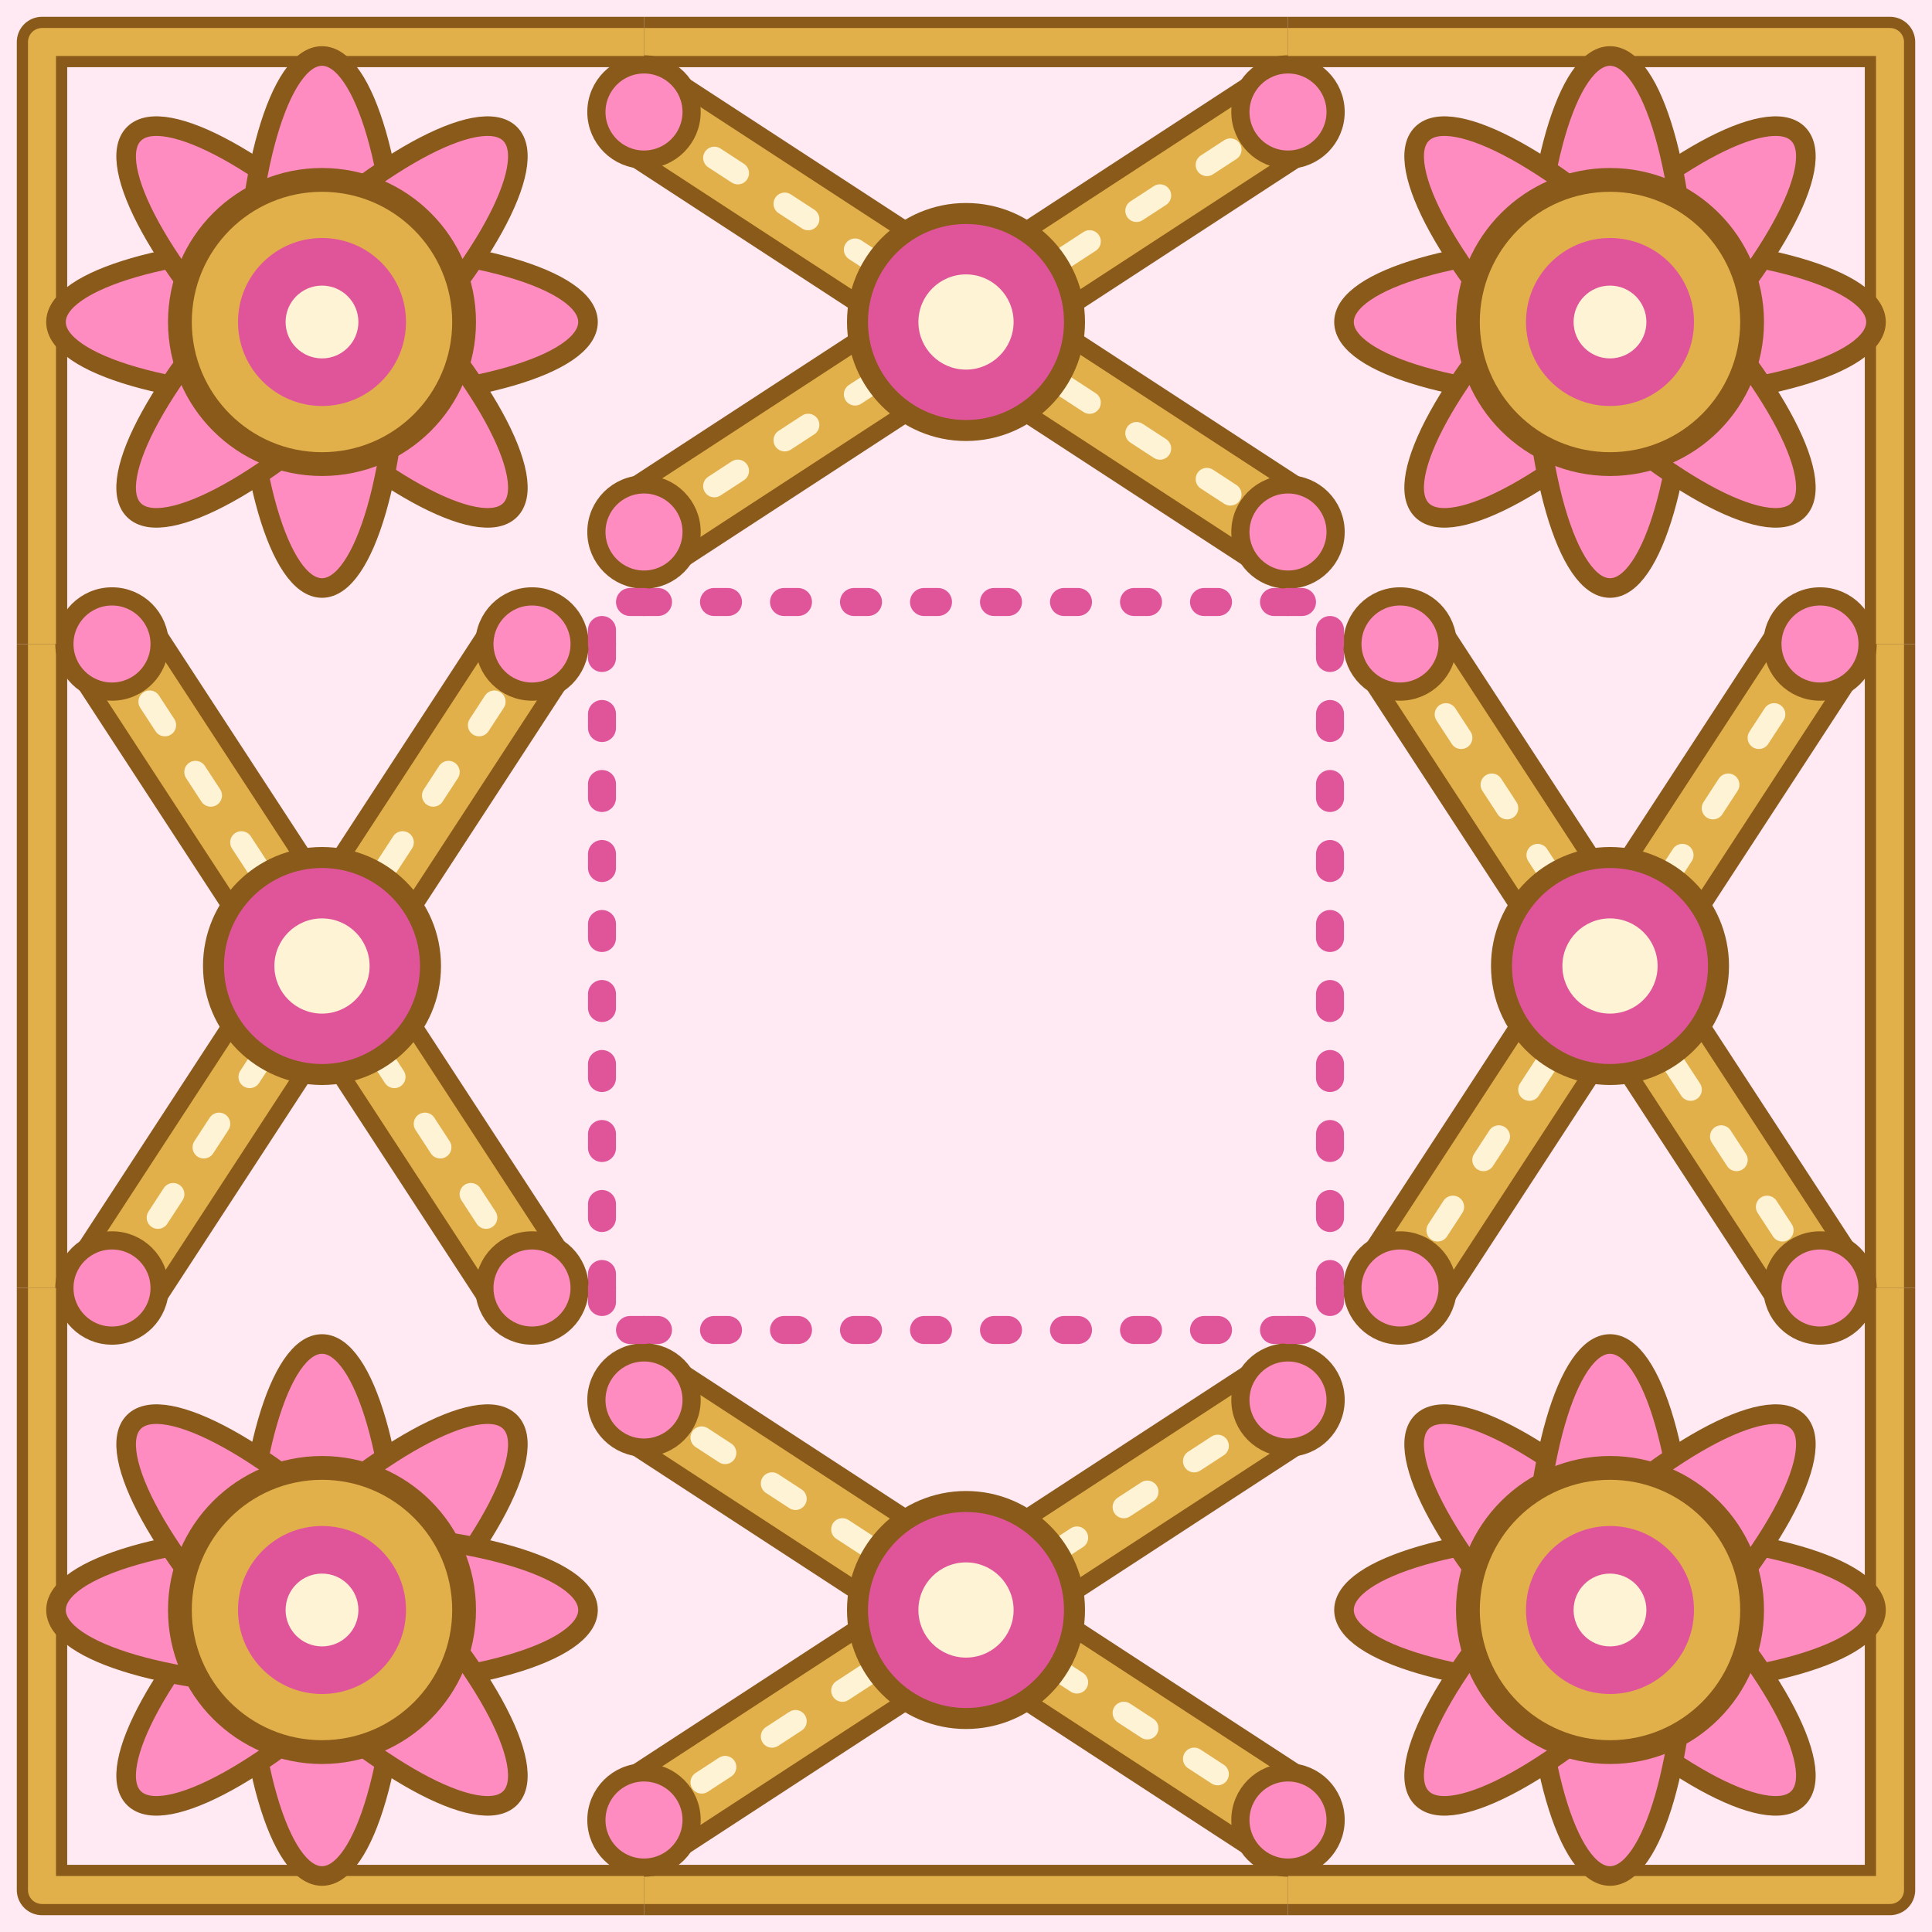
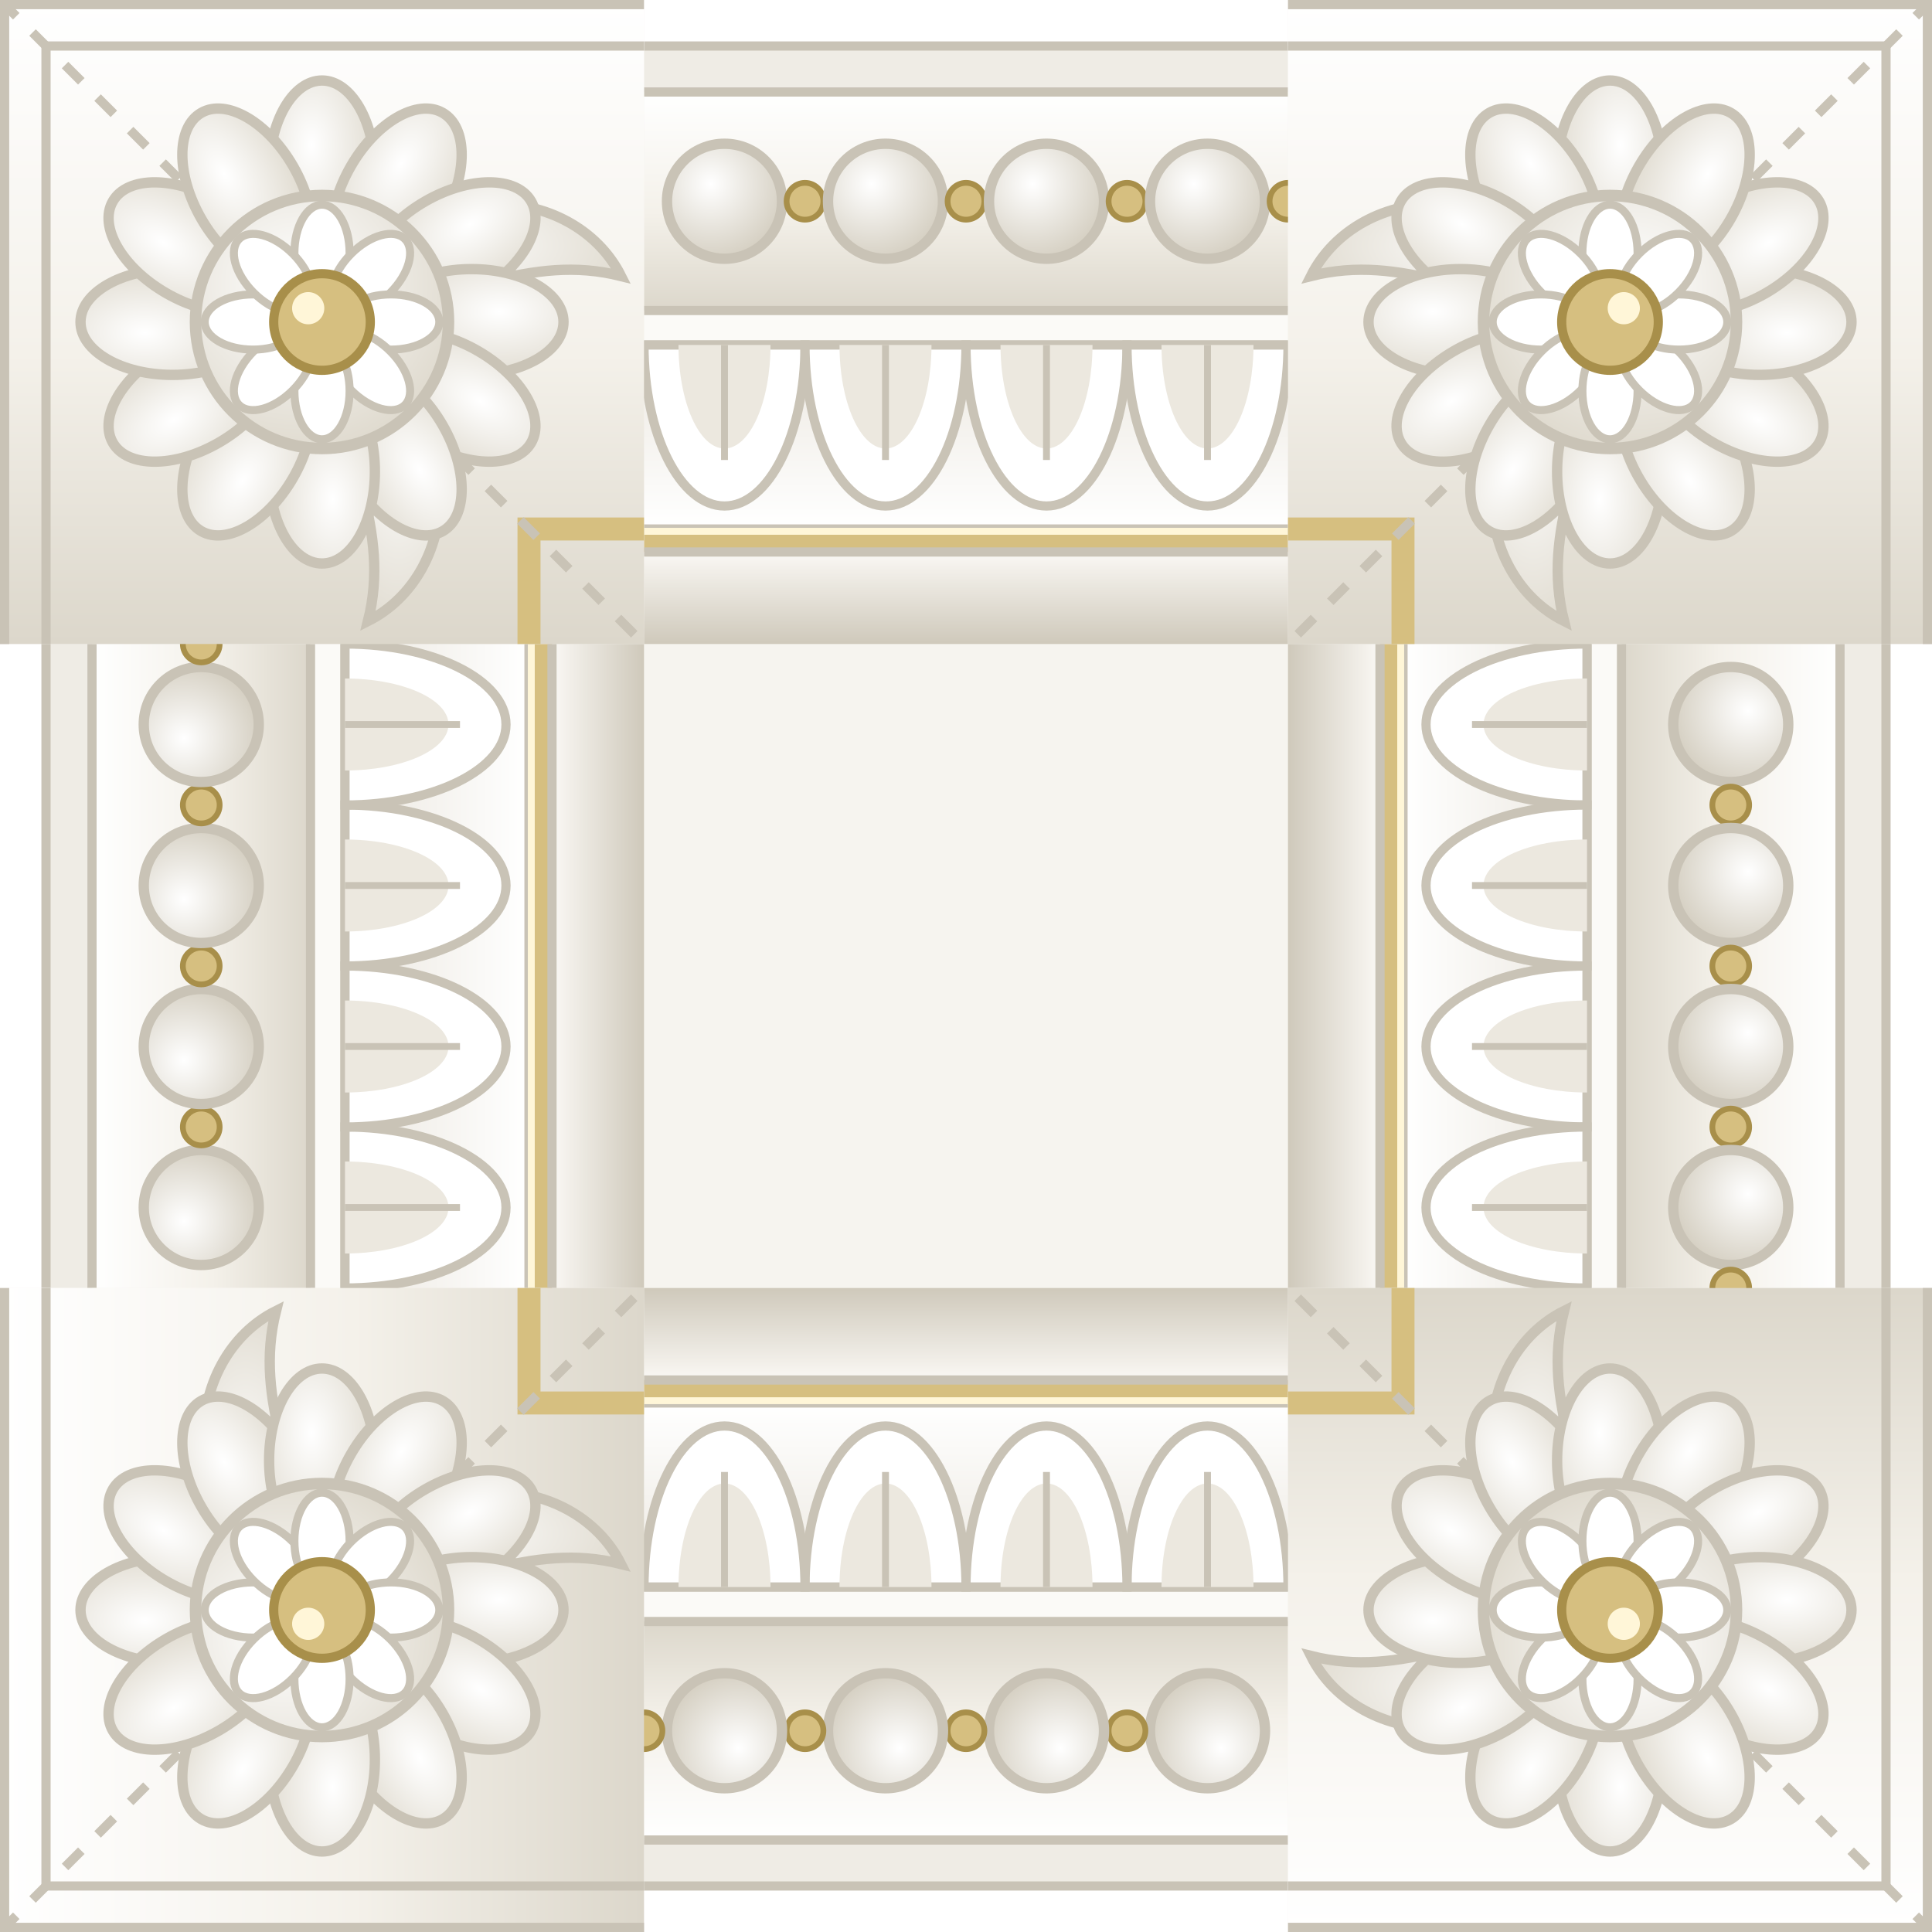
- <svg xmlns="http://www.w3.org/2000/svg" width="138" height="138" viewBox="0 0 138 138">
-   <rect width="138" height="138" fill="#ffe9f3" />
-   <g transform="translate(46 0)">
-     <line x1="0" y1="3" x2="46" y2="3" stroke="#8a5a1a" stroke-width="3.6" />
-     <line x1="0" y1="3" x2="46" y2="3" stroke="#e2b04a" stroke-width="2" />
-     <line x1="0" y1="43" x2="46" y2="43" stroke="#e0559a" stroke-width="2" stroke-dasharray="1 4" stroke-linecap="round" />
-     <line x1="0" y1="8" x2="46" y2="38" stroke="#8a5a1a" stroke-width="7.5" stroke-linecap="round" />
-     <line x1="0" y1="8" x2="46" y2="38" stroke="#e2b04a" stroke-width="5" stroke-linecap="round" />
-     <line x1="0" y1="8" x2="46" y2="38" stroke="#fff3d6" stroke-width="1.6" stroke-dasharray="2 4" stroke-linecap="round" />
-     <line x1="0" y1="38" x2="46" y2="8" stroke="#8a5a1a" stroke-width="7.5" stroke-linecap="round" />
-     <line x1="0" y1="38" x2="46" y2="8" stroke="#e2b04a" stroke-width="5" stroke-linecap="round" />
-     <line x1="0" y1="38" x2="46" y2="8" stroke="#fff3d6" stroke-width="1.6" stroke-dasharray="2 4" stroke-linecap="round" />
-     <circle cx="23" cy="23" r="8.5" fill="#8a5a1a" />
-     <circle cx="23" cy="23" r="7" fill="#e0559a" />
-     <circle cx="23" cy="23" r="3.4" fill="#fff3d6" />
-     <circle cx="0" cy="8" r="3.4" fill="#ff8cc0" stroke="#8a5a1a" stroke-width="1.3" />
-     <circle cx="0" cy="38" r="3.4" fill="#ff8cc0" stroke="#8a5a1a" stroke-width="1.3" />
-     <circle cx="46" cy="8" r="3.4" fill="#ff8cc0" stroke="#8a5a1a" stroke-width="1.3" />
-     <circle cx="46" cy="38" r="3.4" fill="#ff8cc0" stroke="#8a5a1a" stroke-width="1.3" />
-   </g>
-   <g transform="translate(46 92) translate(23.0 23.0) rotate(180) translate(-23.0 -23.0)">
-     <line x1="0" y1="3" x2="46" y2="3" stroke="#8a5a1a" stroke-width="3.6" />
-     <line x1="0" y1="3" x2="46" y2="3" stroke="#e2b04a" stroke-width="2" />
-     <line x1="0" y1="43" x2="46" y2="43" stroke="#e0559a" stroke-width="2" stroke-dasharray="1 4" stroke-linecap="round" />
-     <line x1="0" y1="8" x2="46" y2="38" stroke="#8a5a1a" stroke-width="7.5" stroke-linecap="round" />
-     <line x1="0" y1="8" x2="46" y2="38" stroke="#e2b04a" stroke-width="5" stroke-linecap="round" />
-     <line x1="0" y1="8" x2="46" y2="38" stroke="#fff3d6" stroke-width="1.6" stroke-dasharray="2 4" stroke-linecap="round" />
-     <line x1="0" y1="38" x2="46" y2="8" stroke="#8a5a1a" stroke-width="7.5" stroke-linecap="round" />
-     <line x1="0" y1="38" x2="46" y2="8" stroke="#e2b04a" stroke-width="5" stroke-linecap="round" />
-     <line x1="0" y1="38" x2="46" y2="8" stroke="#fff3d6" stroke-width="1.6" stroke-dasharray="2 4" stroke-linecap="round" />
-     <circle cx="23" cy="23" r="8.5" fill="#8a5a1a" />
-     <circle cx="23" cy="23" r="7" fill="#e0559a" />
-     <circle cx="23" cy="23" r="3.4" fill="#fff3d6" />
-     <circle cx="0" cy="8" r="3.4" fill="#ff8cc0" stroke="#8a5a1a" stroke-width="1.3" />
-     <circle cx="0" cy="38" r="3.4" fill="#ff8cc0" stroke="#8a5a1a" stroke-width="1.3" />
-     <circle cx="46" cy="8" r="3.4" fill="#ff8cc0" stroke="#8a5a1a" stroke-width="1.3" />
-     <circle cx="46" cy="38" r="3.4" fill="#ff8cc0" stroke="#8a5a1a" stroke-width="1.3" />
-   </g>
-   <g transform="translate(0 46) translate(23.0 23.0) rotate(-90) translate(-23.0 -23.0)">
-     <line x1="0" y1="3" x2="46" y2="3" stroke="#8a5a1a" stroke-width="3.6" />
-     <line x1="0" y1="3" x2="46" y2="3" stroke="#e2b04a" stroke-width="2" />
-     <line x1="0" y1="43" x2="46" y2="43" stroke="#e0559a" stroke-width="2" stroke-dasharray="1 4" stroke-linecap="round" />
-     <line x1="0" y1="8" x2="46" y2="38" stroke="#8a5a1a" stroke-width="7.5" stroke-linecap="round" />
-     <line x1="0" y1="8" x2="46" y2="38" stroke="#e2b04a" stroke-width="5" stroke-linecap="round" />
-     <line x1="0" y1="8" x2="46" y2="38" stroke="#fff3d6" stroke-width="1.6" stroke-dasharray="2 4" stroke-linecap="round" />
-     <line x1="0" y1="38" x2="46" y2="8" stroke="#8a5a1a" stroke-width="7.5" stroke-linecap="round" />
-     <line x1="0" y1="38" x2="46" y2="8" stroke="#e2b04a" stroke-width="5" stroke-linecap="round" />
-     <line x1="0" y1="38" x2="46" y2="8" stroke="#fff3d6" stroke-width="1.6" stroke-dasharray="2 4" stroke-linecap="round" />
-     <circle cx="23" cy="23" r="8.5" fill="#8a5a1a" />
-     <circle cx="23" cy="23" r="7" fill="#e0559a" />
-     <circle cx="23" cy="23" r="3.4" fill="#fff3d6" />
-     <circle cx="0" cy="8" r="3.4" fill="#ff8cc0" stroke="#8a5a1a" stroke-width="1.3" />
-     <circle cx="0" cy="38" r="3.4" fill="#ff8cc0" stroke="#8a5a1a" stroke-width="1.3" />
-     <circle cx="46" cy="8" r="3.4" fill="#ff8cc0" stroke="#8a5a1a" stroke-width="1.3" />
-     <circle cx="46" cy="38" r="3.4" fill="#ff8cc0" stroke="#8a5a1a" stroke-width="1.3" />
-   </g>
-   <g transform="translate(92 46) translate(23.0 23.0) rotate(90) translate(-23.0 -23.0)">
-     <line x1="0" y1="3" x2="46" y2="3" stroke="#8a5a1a" stroke-width="3.6" />
-     <line x1="0" y1="3" x2="46" y2="3" stroke="#e2b04a" stroke-width="2" />
-     <line x1="0" y1="43" x2="46" y2="43" stroke="#e0559a" stroke-width="2" stroke-dasharray="1 4" stroke-linecap="round" />
-     <line x1="0" y1="8" x2="46" y2="38" stroke="#8a5a1a" stroke-width="7.5" stroke-linecap="round" />
-     <line x1="0" y1="8" x2="46" y2="38" stroke="#e2b04a" stroke-width="5" stroke-linecap="round" />
-     <line x1="0" y1="8" x2="46" y2="38" stroke="#fff3d6" stroke-width="1.6" stroke-dasharray="2 4" stroke-linecap="round" />
-     <line x1="0" y1="38" x2="46" y2="8" stroke="#8a5a1a" stroke-width="7.5" stroke-linecap="round" />
-     <line x1="0" y1="38" x2="46" y2="8" stroke="#e2b04a" stroke-width="5" stroke-linecap="round" />
-     <line x1="0" y1="38" x2="46" y2="8" stroke="#fff3d6" stroke-width="1.6" stroke-dasharray="2 4" stroke-linecap="round" />
-     <circle cx="23" cy="23" r="8.5" fill="#8a5a1a" />
-     <circle cx="23" cy="23" r="7" fill="#e0559a" />
-     <circle cx="23" cy="23" r="3.4" fill="#fff3d6" />
-     <circle cx="0" cy="8" r="3.4" fill="#ff8cc0" stroke="#8a5a1a" stroke-width="1.3" />
-     <circle cx="0" cy="38" r="3.4" fill="#ff8cc0" stroke="#8a5a1a" stroke-width="1.3" />
-     <circle cx="46" cy="8" r="3.4" fill="#ff8cc0" stroke="#8a5a1a" stroke-width="1.3" />
-     <circle cx="46" cy="38" r="3.4" fill="#ff8cc0" stroke="#8a5a1a" stroke-width="1.3" />
+ <svg xmlns="http://www.w3.org/2000/svg" width="168" height="168" viewBox="0 0 168 168">
+   <defs>
+     <linearGradient id="gA" x1="0" y1="0" x2="0" y2="1">
+       <stop offset="0" stop-color="#ffffff" />
+       <stop offset=".55" stop-color="#f4f1ea" />
+       <stop offset="1" stop-color="#dcd7cb" />
+     </linearGradient>
+     <linearGradient id="gB" x1="0" y1="0" x2="0" y2="1">
+       <stop offset="0" stop-color="#ece8e0" />
+       <stop offset="1" stop-color="#ffffff" />
+     </linearGradient>
+     <linearGradient id="gC" x1="0" y1="0" x2="0" y2="1">
+       <stop offset="0" stop-color="#faf8f4" />
+       <stop offset="1" stop-color="#cfc9bb" />
+     </linearGradient>
+     <radialGradient id="pearl" cx=".38" cy=".35" r=".7">
+       <stop offset="0" stop-color="#ffffff" />
+       <stop offset="1" stop-color="#d3cdbf" />
+     </radialGradient>
+     <radialGradient id="rose" cx=".4" cy=".35" r=".8">
+       <stop offset="0" stop-color="#ffffff" />
+       <stop offset="1" stop-color="#d9d3c5" />
+     </radialGradient>
+   </defs>
+   <rect width="168" height="168" fill="#f6f4ef" />
+   <g transform="translate(56 0)">
+     <rect x="0" y="0" width="56" height="4" fill="#ffffff" />
+     <rect x="0" y="4" width="56" height="4" fill="#efece5" />
+     <rect x="0" y="8" width="56" height="19" fill="url(#gA)" />
+     <rect x="0" y="27" width="56" height="3" fill="#fbfaf7" />
+     <rect x="0" y="30" width="56" height="16" fill="url(#gB)" />
+     <rect x="0" y="46" width="56" height="2" fill="#d6bf80" />
+     <rect x="0" y="48" width="56" height="8" fill="url(#gC)" />
+     <line x1="0" y1="4" x2="56" y2="4" stroke="#c9c3b6" stroke-width=".8" />
+     <line x1="0" y1="8" x2="56" y2="8" stroke="#c9c3b6" stroke-width=".8" />
+     <line x1="0" y1="27" x2="56" y2="27" stroke="#c9c3b6" stroke-width=".8" />
+     <line x1="0" y1="30" x2="56" y2="30" stroke="#c9c3b6" stroke-width=".8" />
+     <line x1="0" y1="46" x2="56" y2="46" stroke="#c9c3b6" stroke-width=".8" />
+     <line x1="0" y1="48" x2="56" y2="48" stroke="#c9c3b6" stroke-width=".8" />
+     <line x1="0" y1="46.2" x2="56" y2="46.2" stroke="#fff6d8" stroke-width=".6" />
+     <circle cx="7" cy="17.5" r="5" fill="url(#pearl)" stroke="#c9c3b6" stroke-width=".9" />
+     <circle cx="14" cy="17.5" r="1.6" fill="#d6bf80" stroke="#a88f4a" stroke-width=".5" />
+     <circle cx="21" cy="17.5" r="5" fill="url(#pearl)" stroke="#c9c3b6" stroke-width=".9" />
+     <circle cx="28" cy="17.5" r="1.6" fill="#d6bf80" stroke="#a88f4a" stroke-width=".5" />
+     <circle cx="35" cy="17.5" r="5" fill="url(#pearl)" stroke="#c9c3b6" stroke-width=".9" />
+     <circle cx="42" cy="17.5" r="1.6" fill="#d6bf80" stroke="#a88f4a" stroke-width=".5" />
+     <circle cx="49" cy="17.5" r="5" fill="url(#pearl)" stroke="#c9c3b6" stroke-width=".9" />
+     <circle cx="56" cy="17.5" r="1.6" fill="#d6bf80" stroke="#a88f4a" stroke-width=".5" />
+     <path d="M0 30 A7 14 0 0 0 14 30 Z" fill="#ffffff" stroke="#c9c3b6" stroke-width=".8" />
+     <path d="M3 30 A4 9 0 0 0 11 30 Z" fill="#ece8df" />
+     <path d="M7 30 L7 40" stroke="#c9c3b6" stroke-width=".6" />
+     <path d="M14 30 A7 14 0 0 0 28 30 Z" fill="#ffffff" stroke="#c9c3b6" stroke-width=".8" />
+     <path d="M17 30 A4 9 0 0 0 25 30 Z" fill="#ece8df" />
+     <path d="M21 30 L21 40" stroke="#c9c3b6" stroke-width=".6" />
+     <path d="M28 30 A7 14 0 0 0 42 30 Z" fill="#ffffff" stroke="#c9c3b6" stroke-width=".8" />
+     <path d="M31 30 A4 9 0 0 0 39 30 Z" fill="#ece8df" />
+     <path d="M35 30 L35 40" stroke="#c9c3b6" stroke-width=".6" />
+     <path d="M42 30 A7 14 0 0 0 56 30 Z" fill="#ffffff" stroke="#c9c3b6" stroke-width=".8" />
+     <path d="M45 30 A4 9 0 0 0 53 30 Z" fill="#ece8df" />
+     <path d="M49 30 L49 40" stroke="#c9c3b6" stroke-width=".6" />
+   </g>
+   <g transform="translate(56 112) translate(28.0 28.0) rotate(180) translate(-28.0 -28.0)">
+     <rect x="0" y="0" width="56" height="4" fill="#ffffff" />
+     <rect x="0" y="4" width="56" height="4" fill="#efece5" />
+     <rect x="0" y="8" width="56" height="19" fill="url(#gA)" />
+     <rect x="0" y="27" width="56" height="3" fill="#fbfaf7" />
+     <rect x="0" y="30" width="56" height="16" fill="url(#gB)" />
+     <rect x="0" y="46" width="56" height="2" fill="#d6bf80" />
+     <rect x="0" y="48" width="56" height="8" fill="url(#gC)" />
+     <line x1="0" y1="4" x2="56" y2="4" stroke="#c9c3b6" stroke-width=".8" />
+     <line x1="0" y1="8" x2="56" y2="8" stroke="#c9c3b6" stroke-width=".8" />
+     <line x1="0" y1="27" x2="56" y2="27" stroke="#c9c3b6" stroke-width=".8" />
+     <line x1="0" y1="30" x2="56" y2="30" stroke="#c9c3b6" stroke-width=".8" />
+     <line x1="0" y1="46" x2="56" y2="46" stroke="#c9c3b6" stroke-width=".8" />
+     <line x1="0" y1="48" x2="56" y2="48" stroke="#c9c3b6" stroke-width=".8" />
+     <line x1="0" y1="46.2" x2="56" y2="46.2" stroke="#fff6d8" stroke-width=".6" />
+     <circle cx="7" cy="17.5" r="5" fill="url(#pearl)" stroke="#c9c3b6" stroke-width=".9" />
+     <circle cx="14" cy="17.5" r="1.6" fill="#d6bf80" stroke="#a88f4a" stroke-width=".5" />
+     <circle cx="21" cy="17.5" r="5" fill="url(#pearl)" stroke="#c9c3b6" stroke-width=".9" />
+     <circle cx="28" cy="17.5" r="1.6" fill="#d6bf80" stroke="#a88f4a" stroke-width=".5" />
+     <circle cx="35" cy="17.5" r="5" fill="url(#pearl)" stroke="#c9c3b6" stroke-width=".9" />
+     <circle cx="42" cy="17.5" r="1.6" fill="#d6bf80" stroke="#a88f4a" stroke-width=".5" />
+     <circle cx="49" cy="17.5" r="5" fill="url(#pearl)" stroke="#c9c3b6" stroke-width=".9" />
+     <circle cx="56" cy="17.5" r="1.6" fill="#d6bf80" stroke="#a88f4a" stroke-width=".5" />
+     <path d="M0 30 A7 14 0 0 0 14 30 Z" fill="#ffffff" stroke="#c9c3b6" stroke-width=".8" />
+     <path d="M3 30 A4 9 0 0 0 11 30 Z" fill="#ece8df" />
+     <path d="M7 30 L7 40" stroke="#c9c3b6" stroke-width=".6" />
+     <path d="M14 30 A7 14 0 0 0 28 30 Z" fill="#ffffff" stroke="#c9c3b6" stroke-width=".8" />
+     <path d="M17 30 A4 9 0 0 0 25 30 Z" fill="#ece8df" />
+     <path d="M21 30 L21 40" stroke="#c9c3b6" stroke-width=".6" />
+     <path d="M28 30 A7 14 0 0 0 42 30 Z" fill="#ffffff" stroke="#c9c3b6" stroke-width=".8" />
+     <path d="M31 30 A4 9 0 0 0 39 30 Z" fill="#ece8df" />
+     <path d="M35 30 L35 40" stroke="#c9c3b6" stroke-width=".6" />
+     <path d="M42 30 A7 14 0 0 0 56 30 Z" fill="#ffffff" stroke="#c9c3b6" stroke-width=".8" />
+     <path d="M45 30 A4 9 0 0 0 53 30 Z" fill="#ece8df" />
+     <path d="M49 30 L49 40" stroke="#c9c3b6" stroke-width=".6" />
+   </g>
+   <g transform="translate(0 56) translate(28.0 28.0) rotate(-90) translate(-28.0 -28.0)">
+     <rect x="0" y="0" width="56" height="4" fill="#ffffff" />
+     <rect x="0" y="4" width="56" height="4" fill="#efece5" />
+     <rect x="0" y="8" width="56" height="19" fill="url(#gA)" />
+     <rect x="0" y="27" width="56" height="3" fill="#fbfaf7" />
+     <rect x="0" y="30" width="56" height="16" fill="url(#gB)" />
+     <rect x="0" y="46" width="56" height="2" fill="#d6bf80" />
+     <rect x="0" y="48" width="56" height="8" fill="url(#gC)" />
+     <line x1="0" y1="4" x2="56" y2="4" stroke="#c9c3b6" stroke-width=".8" />
+     <line x1="0" y1="8" x2="56" y2="8" stroke="#c9c3b6" stroke-width=".8" />
+     <line x1="0" y1="27" x2="56" y2="27" stroke="#c9c3b6" stroke-width=".8" />
+     <line x1="0" y1="30" x2="56" y2="30" stroke="#c9c3b6" stroke-width=".8" />
+     <line x1="0" y1="46" x2="56" y2="46" stroke="#c9c3b6" stroke-width=".8" />
+     <line x1="0" y1="48" x2="56" y2="48" stroke="#c9c3b6" stroke-width=".8" />
+     <line x1="0" y1="46.2" x2="56" y2="46.2" stroke="#fff6d8" stroke-width=".6" />
+     <circle cx="7" cy="17.5" r="5" fill="url(#pearl)" stroke="#c9c3b6" stroke-width=".9" />
+     <circle cx="14" cy="17.5" r="1.6" fill="#d6bf80" stroke="#a88f4a" stroke-width=".5" />
+     <circle cx="21" cy="17.5" r="5" fill="url(#pearl)" stroke="#c9c3b6" stroke-width=".9" />
+     <circle cx="28" cy="17.5" r="1.6" fill="#d6bf80" stroke="#a88f4a" stroke-width=".5" />
+     <circle cx="35" cy="17.5" r="5" fill="url(#pearl)" stroke="#c9c3b6" stroke-width=".9" />
+     <circle cx="42" cy="17.5" r="1.6" fill="#d6bf80" stroke="#a88f4a" stroke-width=".5" />
+     <circle cx="49" cy="17.5" r="5" fill="url(#pearl)" stroke="#c9c3b6" stroke-width=".9" />
+     <circle cx="56" cy="17.5" r="1.6" fill="#d6bf80" stroke="#a88f4a" stroke-width=".5" />
+     <path d="M0 30 A7 14 0 0 0 14 30 Z" fill="#ffffff" stroke="#c9c3b6" stroke-width=".8" />
+     <path d="M3 30 A4 9 0 0 0 11 30 Z" fill="#ece8df" />
+     <path d="M7 30 L7 40" stroke="#c9c3b6" stroke-width=".6" />
+     <path d="M14 30 A7 14 0 0 0 28 30 Z" fill="#ffffff" stroke="#c9c3b6" stroke-width=".8" />
+     <path d="M17 30 A4 9 0 0 0 25 30 Z" fill="#ece8df" />
+     <path d="M21 30 L21 40" stroke="#c9c3b6" stroke-width=".6" />
+     <path d="M28 30 A7 14 0 0 0 42 30 Z" fill="#ffffff" stroke="#c9c3b6" stroke-width=".8" />
+     <path d="M31 30 A4 9 0 0 0 39 30 Z" fill="#ece8df" />
+     <path d="M35 30 L35 40" stroke="#c9c3b6" stroke-width=".6" />
+     <path d="M42 30 A7 14 0 0 0 56 30 Z" fill="#ffffff" stroke="#c9c3b6" stroke-width=".8" />
+     <path d="M45 30 A4 9 0 0 0 53 30 Z" fill="#ece8df" />
+     <path d="M49 30 L49 40" stroke="#c9c3b6" stroke-width=".6" />
+   </g>
+   <g transform="translate(112 56) translate(28.0 28.0) rotate(90) translate(-28.0 -28.0)">
+     <rect x="0" y="0" width="56" height="4" fill="#ffffff" />
+     <rect x="0" y="4" width="56" height="4" fill="#efece5" />
+     <rect x="0" y="8" width="56" height="19" fill="url(#gA)" />
+     <rect x="0" y="27" width="56" height="3" fill="#fbfaf7" />
+     <rect x="0" y="30" width="56" height="16" fill="url(#gB)" />
+     <rect x="0" y="46" width="56" height="2" fill="#d6bf80" />
+     <rect x="0" y="48" width="56" height="8" fill="url(#gC)" />
+     <line x1="0" y1="4" x2="56" y2="4" stroke="#c9c3b6" stroke-width=".8" />
+     <line x1="0" y1="8" x2="56" y2="8" stroke="#c9c3b6" stroke-width=".8" />
+     <line x1="0" y1="27" x2="56" y2="27" stroke="#c9c3b6" stroke-width=".8" />
+     <line x1="0" y1="30" x2="56" y2="30" stroke="#c9c3b6" stroke-width=".8" />
+     <line x1="0" y1="46" x2="56" y2="46" stroke="#c9c3b6" stroke-width=".8" />
+     <line x1="0" y1="48" x2="56" y2="48" stroke="#c9c3b6" stroke-width=".8" />
+     <line x1="0" y1="46.2" x2="56" y2="46.2" stroke="#fff6d8" stroke-width=".6" />
+     <circle cx="7" cy="17.5" r="5" fill="url(#pearl)" stroke="#c9c3b6" stroke-width=".9" />
+     <circle cx="14" cy="17.5" r="1.6" fill="#d6bf80" stroke="#a88f4a" stroke-width=".5" />
+     <circle cx="21" cy="17.5" r="5" fill="url(#pearl)" stroke="#c9c3b6" stroke-width=".9" />
+     <circle cx="28" cy="17.5" r="1.6" fill="#d6bf80" stroke="#a88f4a" stroke-width=".5" />
+     <circle cx="35" cy="17.5" r="5" fill="url(#pearl)" stroke="#c9c3b6" stroke-width=".9" />
+     <circle cx="42" cy="17.5" r="1.6" fill="#d6bf80" stroke="#a88f4a" stroke-width=".5" />
+     <circle cx="49" cy="17.5" r="5" fill="url(#pearl)" stroke="#c9c3b6" stroke-width=".9" />
+     <circle cx="56" cy="17.5" r="1.6" fill="#d6bf80" stroke="#a88f4a" stroke-width=".5" />
+     <path d="M0 30 A7 14 0 0 0 14 30 Z" fill="#ffffff" stroke="#c9c3b6" stroke-width=".8" />
+     <path d="M3 30 A4 9 0 0 0 11 30 Z" fill="#ece8df" />
+     <path d="M7 30 L7 40" stroke="#c9c3b6" stroke-width=".6" />
+     <path d="M14 30 A7 14 0 0 0 28 30 Z" fill="#ffffff" stroke="#c9c3b6" stroke-width=".8" />
+     <path d="M17 30 A4 9 0 0 0 25 30 Z" fill="#ece8df" />
+     <path d="M21 30 L21 40" stroke="#c9c3b6" stroke-width=".6" />
+     <path d="M28 30 A7 14 0 0 0 42 30 Z" fill="#ffffff" stroke="#c9c3b6" stroke-width=".8" />
+     <path d="M31 30 A4 9 0 0 0 39 30 Z" fill="#ece8df" />
+     <path d="M35 30 L35 40" stroke="#c9c3b6" stroke-width=".6" />
+     <path d="M42 30 A7 14 0 0 0 56 30 Z" fill="#ffffff" stroke="#c9c3b6" stroke-width=".8" />
+     <path d="M45 30 A4 9 0 0 0 53 30 Z" fill="#ece8df" />
+     <path d="M49 30 L49 40" stroke="#c9c3b6" stroke-width=".6" />
  </g>
  <g transform="translate(0 0)">
-     <path d="M3 46 L3 3 L46 3" fill="none" stroke="#8a5a1a" stroke-width="3.6" stroke-linejoin="round" />
-     <path d="M3 46 L3 3 L46 3" fill="none" stroke="#e2b04a" stroke-width="2" stroke-linejoin="round" />
-     <path d="M46 43 L43 43 L43 46" fill="none" stroke="#e0559a" stroke-width="2" stroke-dasharray="1 4" stroke-linecap="round" />
-     <ellipse cx="23" cy="23" rx="19" ry="5.5" fill="#ff8cc0" stroke="#8a5a1a" stroke-width="1.4" transform="rotate(0 23 23)" />
-     <ellipse cx="23" cy="23" rx="19" ry="5.5" fill="#ff8cc0" stroke="#8a5a1a" stroke-width="1.4" transform="rotate(45 23 23)" />
-     <ellipse cx="23" cy="23" rx="19" ry="5.5" fill="#ff8cc0" stroke="#8a5a1a" stroke-width="1.4" transform="rotate(90 23 23)" />
-     <ellipse cx="23" cy="23" rx="19" ry="5.5" fill="#ff8cc0" stroke="#8a5a1a" stroke-width="1.4" transform="rotate(135 23 23)" />
-     <circle cx="23" cy="23" r="11" fill="#8a5a1a" />
-     <circle cx="23" cy="23" r="9.3" fill="#e2b04a" />
-     <circle cx="23" cy="23" r="6" fill="#e0559a" />
-     <circle cx="23" cy="23" r="2.6" fill="#fff3d6" />
-   </g>
-   <g transform="translate(92 0) translate(23.0 23.0) scale(-1 1) translate(-23.0 -23.0)">
-     <path d="M3 46 L3 3 L46 3" fill="none" stroke="#8a5a1a" stroke-width="3.6" stroke-linejoin="round" />
-     <path d="M3 46 L3 3 L46 3" fill="none" stroke="#e2b04a" stroke-width="2" stroke-linejoin="round" />
-     <path d="M46 43 L43 43 L43 46" fill="none" stroke="#e0559a" stroke-width="2" stroke-dasharray="1 4" stroke-linecap="round" />
-     <ellipse cx="23" cy="23" rx="19" ry="5.5" fill="#ff8cc0" stroke="#8a5a1a" stroke-width="1.4" transform="rotate(0 23 23)" />
-     <ellipse cx="23" cy="23" rx="19" ry="5.5" fill="#ff8cc0" stroke="#8a5a1a" stroke-width="1.4" transform="rotate(45 23 23)" />
-     <ellipse cx="23" cy="23" rx="19" ry="5.5" fill="#ff8cc0" stroke="#8a5a1a" stroke-width="1.4" transform="rotate(90 23 23)" />
-     <ellipse cx="23" cy="23" rx="19" ry="5.5" fill="#ff8cc0" stroke="#8a5a1a" stroke-width="1.4" transform="rotate(135 23 23)" />
-     <circle cx="23" cy="23" r="11" fill="#8a5a1a" />
-     <circle cx="23" cy="23" r="9.3" fill="#e2b04a" />
-     <circle cx="23" cy="23" r="6" fill="#e0559a" />
-     <circle cx="23" cy="23" r="2.6" fill="#fff3d6" />
-   </g>
-   <g transform="translate(0 92) translate(23.0 23.0) rotate(-90) translate(-23.0 -23.0)">
-     <path d="M3 46 L3 3 L46 3" fill="none" stroke="#8a5a1a" stroke-width="3.6" stroke-linejoin="round" />
-     <path d="M3 46 L3 3 L46 3" fill="none" stroke="#e2b04a" stroke-width="2" stroke-linejoin="round" />
-     <path d="M46 43 L43 43 L43 46" fill="none" stroke="#e0559a" stroke-width="2" stroke-dasharray="1 4" stroke-linecap="round" />
-     <ellipse cx="23" cy="23" rx="19" ry="5.5" fill="#ff8cc0" stroke="#8a5a1a" stroke-width="1.4" transform="rotate(0 23 23)" />
-     <ellipse cx="23" cy="23" rx="19" ry="5.5" fill="#ff8cc0" stroke="#8a5a1a" stroke-width="1.4" transform="rotate(45 23 23)" />
-     <ellipse cx="23" cy="23" rx="19" ry="5.5" fill="#ff8cc0" stroke="#8a5a1a" stroke-width="1.4" transform="rotate(90 23 23)" />
-     <ellipse cx="23" cy="23" rx="19" ry="5.5" fill="#ff8cc0" stroke="#8a5a1a" stroke-width="1.4" transform="rotate(135 23 23)" />
-     <circle cx="23" cy="23" r="11" fill="#8a5a1a" />
-     <circle cx="23" cy="23" r="9.3" fill="#e2b04a" />
-     <circle cx="23" cy="23" r="6" fill="#e0559a" />
-     <circle cx="23" cy="23" r="2.6" fill="#fff3d6" />
-   </g>
-   <g transform="translate(92 92) translate(23.0 23.0) rotate(180) translate(-23.0 -23.0)">
-     <path d="M3 46 L3 3 L46 3" fill="none" stroke="#8a5a1a" stroke-width="3.6" stroke-linejoin="round" />
-     <path d="M3 46 L3 3 L46 3" fill="none" stroke="#e2b04a" stroke-width="2" stroke-linejoin="round" />
-     <path d="M46 43 L43 43 L43 46" fill="none" stroke="#e0559a" stroke-width="2" stroke-dasharray="1 4" stroke-linecap="round" />
-     <ellipse cx="23" cy="23" rx="19" ry="5.5" fill="#ff8cc0" stroke="#8a5a1a" stroke-width="1.4" transform="rotate(0 23 23)" />
-     <ellipse cx="23" cy="23" rx="19" ry="5.5" fill="#ff8cc0" stroke="#8a5a1a" stroke-width="1.4" transform="rotate(45 23 23)" />
-     <ellipse cx="23" cy="23" rx="19" ry="5.5" fill="#ff8cc0" stroke="#8a5a1a" stroke-width="1.4" transform="rotate(90 23 23)" />
-     <ellipse cx="23" cy="23" rx="19" ry="5.5" fill="#ff8cc0" stroke="#8a5a1a" stroke-width="1.4" transform="rotate(135 23 23)" />
-     <circle cx="23" cy="23" r="11" fill="#8a5a1a" />
-     <circle cx="23" cy="23" r="9.3" fill="#e2b04a" />
-     <circle cx="23" cy="23" r="6" fill="#e0559a" />
-     <circle cx="23" cy="23" r="2.6" fill="#fff3d6" />
+     <rect width="56" height="56" fill="url(#gA)" />
+     <path d="M0 56 L0 0 L56 0" fill="none" stroke="#c9c3b6" stroke-width="1.6" />
+     <path d="M4 56 L4 4 L56 4" fill="none" stroke="#c9c3b6" stroke-width=".8" />
+     <path d="M56 46 L46 46 L46 56" fill="none" stroke="#d6bf80" stroke-width="2" />
+     <line x1="0" y1="0" x2="56" y2="56" stroke="#c9c3b6" stroke-width=".8" stroke-dasharray="2 2" />
+     <path d="M28 28 C36 14 50 16 54 24 C46 22 40 26 28 28 Z" fill="url(#rose)" stroke="#c9c3b6" stroke-width=".9" transform="rotate(0 28 28)" />
+     <path d="M28 28 C36 14 50 16 54 24 C46 22 40 26 28 28 Z" fill="url(#rose)" stroke="#c9c3b6" stroke-width=".9" transform="rotate(90 28 28)" />
+     <ellipse cx="28" cy="15" rx="4.6" ry="8" fill="url(#rose)" stroke="#c9c3b6" stroke-width=".9" transform="rotate(0 28 28)" />
+     <ellipse cx="28" cy="15" rx="4.6" ry="8" fill="url(#rose)" stroke="#c9c3b6" stroke-width=".9" transform="rotate(30 28 28)" />
+     <ellipse cx="28" cy="15" rx="4.6" ry="8" fill="url(#rose)" stroke="#c9c3b6" stroke-width=".9" transform="rotate(60 28 28)" />
+     <ellipse cx="28" cy="15" rx="4.6" ry="8" fill="url(#rose)" stroke="#c9c3b6" stroke-width=".9" transform="rotate(90 28 28)" />
+     <ellipse cx="28" cy="15" rx="4.6" ry="8" fill="url(#rose)" stroke="#c9c3b6" stroke-width=".9" transform="rotate(120 28 28)" />
+     <ellipse cx="28" cy="15" rx="4.6" ry="8" fill="url(#rose)" stroke="#c9c3b6" stroke-width=".9" transform="rotate(150 28 28)" />
+     <ellipse cx="28" cy="15" rx="4.6" ry="8" fill="url(#rose)" stroke="#c9c3b6" stroke-width=".9" transform="rotate(180 28 28)" />
+     <ellipse cx="28" cy="15" rx="4.6" ry="8" fill="url(#rose)" stroke="#c9c3b6" stroke-width=".9" transform="rotate(210 28 28)" />
+     <ellipse cx="28" cy="15" rx="4.6" ry="8" fill="url(#rose)" stroke="#c9c3b6" stroke-width=".9" transform="rotate(240 28 28)" />
+     <ellipse cx="28" cy="15" rx="4.6" ry="8" fill="url(#rose)" stroke="#c9c3b6" stroke-width=".9" transform="rotate(270 28 28)" />
+     <ellipse cx="28" cy="15" rx="4.6" ry="8" fill="url(#rose)" stroke="#c9c3b6" stroke-width=".9" transform="rotate(300 28 28)" />
+     <ellipse cx="28" cy="15" rx="4.6" ry="8" fill="url(#rose)" stroke="#c9c3b6" stroke-width=".9" transform="rotate(330 28 28)" />
+     <circle cx="28" cy="28" r="11" fill="url(#rose)" stroke="#c9c3b6" stroke-width="1" />
+     <ellipse cx="28" cy="22" rx="2.4" ry="4.2" fill="#ffffff" stroke="#c9c3b6" stroke-width=".7" transform="rotate(0 28 28)" />
+     <ellipse cx="28" cy="22" rx="2.4" ry="4.2" fill="#ffffff" stroke="#c9c3b6" stroke-width=".7" transform="rotate(45 28 28)" />
+     <ellipse cx="28" cy="22" rx="2.4" ry="4.2" fill="#ffffff" stroke="#c9c3b6" stroke-width=".7" transform="rotate(90 28 28)" />
+     <ellipse cx="28" cy="22" rx="2.4" ry="4.2" fill="#ffffff" stroke="#c9c3b6" stroke-width=".7" transform="rotate(135 28 28)" />
+     <ellipse cx="28" cy="22" rx="2.4" ry="4.2" fill="#ffffff" stroke="#c9c3b6" stroke-width=".7" transform="rotate(180 28 28)" />
+     <ellipse cx="28" cy="22" rx="2.4" ry="4.2" fill="#ffffff" stroke="#c9c3b6" stroke-width=".7" transform="rotate(225 28 28)" />
+     <ellipse cx="28" cy="22" rx="2.4" ry="4.2" fill="#ffffff" stroke="#c9c3b6" stroke-width=".7" transform="rotate(270 28 28)" />
+     <ellipse cx="28" cy="22" rx="2.4" ry="4.2" fill="#ffffff" stroke="#c9c3b6" stroke-width=".7" transform="rotate(315 28 28)" />
+     <circle cx="28" cy="28" r="4.2" fill="#d6bf80" stroke="#a88f4a" stroke-width=".8" />
+     <circle cx="26.8" cy="26.8" r="1.4" fill="#fff6d8" />
+   </g>
+   <g transform="translate(112 0) translate(28.0 28.0) scale(-1 1) translate(-28.0 -28.0)">
+     <rect width="56" height="56" fill="url(#gA)" />
+     <path d="M0 56 L0 0 L56 0" fill="none" stroke="#c9c3b6" stroke-width="1.6" />
+     <path d="M4 56 L4 4 L56 4" fill="none" stroke="#c9c3b6" stroke-width=".8" />
+     <path d="M56 46 L46 46 L46 56" fill="none" stroke="#d6bf80" stroke-width="2" />
+     <line x1="0" y1="0" x2="56" y2="56" stroke="#c9c3b6" stroke-width=".8" stroke-dasharray="2 2" />
+     <path d="M28 28 C36 14 50 16 54 24 C46 22 40 26 28 28 Z" fill="url(#rose)" stroke="#c9c3b6" stroke-width=".9" transform="rotate(0 28 28)" />
+     <path d="M28 28 C36 14 50 16 54 24 C46 22 40 26 28 28 Z" fill="url(#rose)" stroke="#c9c3b6" stroke-width=".9" transform="rotate(90 28 28)" />
+     <ellipse cx="28" cy="15" rx="4.6" ry="8" fill="url(#rose)" stroke="#c9c3b6" stroke-width=".9" transform="rotate(0 28 28)" />
+     <ellipse cx="28" cy="15" rx="4.6" ry="8" fill="url(#rose)" stroke="#c9c3b6" stroke-width=".9" transform="rotate(30 28 28)" />
+     <ellipse cx="28" cy="15" rx="4.6" ry="8" fill="url(#rose)" stroke="#c9c3b6" stroke-width=".9" transform="rotate(60 28 28)" />
+     <ellipse cx="28" cy="15" rx="4.6" ry="8" fill="url(#rose)" stroke="#c9c3b6" stroke-width=".9" transform="rotate(90 28 28)" />
+     <ellipse cx="28" cy="15" rx="4.6" ry="8" fill="url(#rose)" stroke="#c9c3b6" stroke-width=".9" transform="rotate(120 28 28)" />
+     <ellipse cx="28" cy="15" rx="4.6" ry="8" fill="url(#rose)" stroke="#c9c3b6" stroke-width=".9" transform="rotate(150 28 28)" />
+     <ellipse cx="28" cy="15" rx="4.6" ry="8" fill="url(#rose)" stroke="#c9c3b6" stroke-width=".9" transform="rotate(180 28 28)" />
+     <ellipse cx="28" cy="15" rx="4.6" ry="8" fill="url(#rose)" stroke="#c9c3b6" stroke-width=".9" transform="rotate(210 28 28)" />
+     <ellipse cx="28" cy="15" rx="4.6" ry="8" fill="url(#rose)" stroke="#c9c3b6" stroke-width=".9" transform="rotate(240 28 28)" />
+     <ellipse cx="28" cy="15" rx="4.6" ry="8" fill="url(#rose)" stroke="#c9c3b6" stroke-width=".9" transform="rotate(270 28 28)" />
+     <ellipse cx="28" cy="15" rx="4.6" ry="8" fill="url(#rose)" stroke="#c9c3b6" stroke-width=".9" transform="rotate(300 28 28)" />
+     <ellipse cx="28" cy="15" rx="4.6" ry="8" fill="url(#rose)" stroke="#c9c3b6" stroke-width=".9" transform="rotate(330 28 28)" />
+     <circle cx="28" cy="28" r="11" fill="url(#rose)" stroke="#c9c3b6" stroke-width="1" />
+     <ellipse cx="28" cy="22" rx="2.4" ry="4.2" fill="#ffffff" stroke="#c9c3b6" stroke-width=".7" transform="rotate(0 28 28)" />
+     <ellipse cx="28" cy="22" rx="2.4" ry="4.2" fill="#ffffff" stroke="#c9c3b6" stroke-width=".7" transform="rotate(45 28 28)" />
+     <ellipse cx="28" cy="22" rx="2.4" ry="4.2" fill="#ffffff" stroke="#c9c3b6" stroke-width=".7" transform="rotate(90 28 28)" />
+     <ellipse cx="28" cy="22" rx="2.4" ry="4.2" fill="#ffffff" stroke="#c9c3b6" stroke-width=".7" transform="rotate(135 28 28)" />
+     <ellipse cx="28" cy="22" rx="2.4" ry="4.2" fill="#ffffff" stroke="#c9c3b6" stroke-width=".7" transform="rotate(180 28 28)" />
+     <ellipse cx="28" cy="22" rx="2.4" ry="4.2" fill="#ffffff" stroke="#c9c3b6" stroke-width=".7" transform="rotate(225 28 28)" />
+     <ellipse cx="28" cy="22" rx="2.4" ry="4.2" fill="#ffffff" stroke="#c9c3b6" stroke-width=".7" transform="rotate(270 28 28)" />
+     <ellipse cx="28" cy="22" rx="2.4" ry="4.2" fill="#ffffff" stroke="#c9c3b6" stroke-width=".7" transform="rotate(315 28 28)" />
+     <circle cx="28" cy="28" r="4.2" fill="#d6bf80" stroke="#a88f4a" stroke-width=".8" />
+     <circle cx="26.8" cy="26.8" r="1.4" fill="#fff6d8" />
+   </g>
+   <g transform="translate(0 112) translate(28.0 28.0) rotate(-90) translate(-28.0 -28.0)">
+     <rect width="56" height="56" fill="url(#gA)" />
+     <path d="M0 56 L0 0 L56 0" fill="none" stroke="#c9c3b6" stroke-width="1.6" />
+     <path d="M4 56 L4 4 L56 4" fill="none" stroke="#c9c3b6" stroke-width=".8" />
+     <path d="M56 46 L46 46 L46 56" fill="none" stroke="#d6bf80" stroke-width="2" />
+     <line x1="0" y1="0" x2="56" y2="56" stroke="#c9c3b6" stroke-width=".8" stroke-dasharray="2 2" />
+     <path d="M28 28 C36 14 50 16 54 24 C46 22 40 26 28 28 Z" fill="url(#rose)" stroke="#c9c3b6" stroke-width=".9" transform="rotate(0 28 28)" />
+     <path d="M28 28 C36 14 50 16 54 24 C46 22 40 26 28 28 Z" fill="url(#rose)" stroke="#c9c3b6" stroke-width=".9" transform="rotate(90 28 28)" />
+     <ellipse cx="28" cy="15" rx="4.6" ry="8" fill="url(#rose)" stroke="#c9c3b6" stroke-width=".9" transform="rotate(0 28 28)" />
+     <ellipse cx="28" cy="15" rx="4.6" ry="8" fill="url(#rose)" stroke="#c9c3b6" stroke-width=".9" transform="rotate(30 28 28)" />
+     <ellipse cx="28" cy="15" rx="4.6" ry="8" fill="url(#rose)" stroke="#c9c3b6" stroke-width=".9" transform="rotate(60 28 28)" />
+     <ellipse cx="28" cy="15" rx="4.6" ry="8" fill="url(#rose)" stroke="#c9c3b6" stroke-width=".9" transform="rotate(90 28 28)" />
+     <ellipse cx="28" cy="15" rx="4.6" ry="8" fill="url(#rose)" stroke="#c9c3b6" stroke-width=".9" transform="rotate(120 28 28)" />
+     <ellipse cx="28" cy="15" rx="4.6" ry="8" fill="url(#rose)" stroke="#c9c3b6" stroke-width=".9" transform="rotate(150 28 28)" />
+     <ellipse cx="28" cy="15" rx="4.6" ry="8" fill="url(#rose)" stroke="#c9c3b6" stroke-width=".9" transform="rotate(180 28 28)" />
+     <ellipse cx="28" cy="15" rx="4.6" ry="8" fill="url(#rose)" stroke="#c9c3b6" stroke-width=".9" transform="rotate(210 28 28)" />
+     <ellipse cx="28" cy="15" rx="4.6" ry="8" fill="url(#rose)" stroke="#c9c3b6" stroke-width=".9" transform="rotate(240 28 28)" />
+     <ellipse cx="28" cy="15" rx="4.6" ry="8" fill="url(#rose)" stroke="#c9c3b6" stroke-width=".9" transform="rotate(270 28 28)" />
+     <ellipse cx="28" cy="15" rx="4.6" ry="8" fill="url(#rose)" stroke="#c9c3b6" stroke-width=".9" transform="rotate(300 28 28)" />
+     <ellipse cx="28" cy="15" rx="4.6" ry="8" fill="url(#rose)" stroke="#c9c3b6" stroke-width=".9" transform="rotate(330 28 28)" />
+     <circle cx="28" cy="28" r="11" fill="url(#rose)" stroke="#c9c3b6" stroke-width="1" />
+     <ellipse cx="28" cy="22" rx="2.4" ry="4.2" fill="#ffffff" stroke="#c9c3b6" stroke-width=".7" transform="rotate(0 28 28)" />
+     <ellipse cx="28" cy="22" rx="2.4" ry="4.2" fill="#ffffff" stroke="#c9c3b6" stroke-width=".7" transform="rotate(45 28 28)" />
+     <ellipse cx="28" cy="22" rx="2.4" ry="4.2" fill="#ffffff" stroke="#c9c3b6" stroke-width=".7" transform="rotate(90 28 28)" />
+     <ellipse cx="28" cy="22" rx="2.4" ry="4.2" fill="#ffffff" stroke="#c9c3b6" stroke-width=".7" transform="rotate(135 28 28)" />
+     <ellipse cx="28" cy="22" rx="2.4" ry="4.2" fill="#ffffff" stroke="#c9c3b6" stroke-width=".7" transform="rotate(180 28 28)" />
+     <ellipse cx="28" cy="22" rx="2.4" ry="4.2" fill="#ffffff" stroke="#c9c3b6" stroke-width=".7" transform="rotate(225 28 28)" />
+     <ellipse cx="28" cy="22" rx="2.4" ry="4.2" fill="#ffffff" stroke="#c9c3b6" stroke-width=".7" transform="rotate(270 28 28)" />
+     <ellipse cx="28" cy="22" rx="2.4" ry="4.2" fill="#ffffff" stroke="#c9c3b6" stroke-width=".7" transform="rotate(315 28 28)" />
+     <circle cx="28" cy="28" r="4.2" fill="#d6bf80" stroke="#a88f4a" stroke-width=".8" />
+     <circle cx="26.8" cy="26.8" r="1.4" fill="#fff6d8" />
+   </g>
+   <g transform="translate(112 112) translate(28.0 28.0) rotate(180) translate(-28.0 -28.0)">
+     <rect width="56" height="56" fill="url(#gA)" />
+     <path d="M0 56 L0 0 L56 0" fill="none" stroke="#c9c3b6" stroke-width="1.6" />
+     <path d="M4 56 L4 4 L56 4" fill="none" stroke="#c9c3b6" stroke-width=".8" />
+     <path d="M56 46 L46 46 L46 56" fill="none" stroke="#d6bf80" stroke-width="2" />
+     <line x1="0" y1="0" x2="56" y2="56" stroke="#c9c3b6" stroke-width=".8" stroke-dasharray="2 2" />
+     <path d="M28 28 C36 14 50 16 54 24 C46 22 40 26 28 28 Z" fill="url(#rose)" stroke="#c9c3b6" stroke-width=".9" transform="rotate(0 28 28)" />
+     <path d="M28 28 C36 14 50 16 54 24 C46 22 40 26 28 28 Z" fill="url(#rose)" stroke="#c9c3b6" stroke-width=".9" transform="rotate(90 28 28)" />
+     <ellipse cx="28" cy="15" rx="4.6" ry="8" fill="url(#rose)" stroke="#c9c3b6" stroke-width=".9" transform="rotate(0 28 28)" />
+     <ellipse cx="28" cy="15" rx="4.6" ry="8" fill="url(#rose)" stroke="#c9c3b6" stroke-width=".9" transform="rotate(30 28 28)" />
+     <ellipse cx="28" cy="15" rx="4.6" ry="8" fill="url(#rose)" stroke="#c9c3b6" stroke-width=".9" transform="rotate(60 28 28)" />
+     <ellipse cx="28" cy="15" rx="4.6" ry="8" fill="url(#rose)" stroke="#c9c3b6" stroke-width=".9" transform="rotate(90 28 28)" />
+     <ellipse cx="28" cy="15" rx="4.6" ry="8" fill="url(#rose)" stroke="#c9c3b6" stroke-width=".9" transform="rotate(120 28 28)" />
+     <ellipse cx="28" cy="15" rx="4.6" ry="8" fill="url(#rose)" stroke="#c9c3b6" stroke-width=".9" transform="rotate(150 28 28)" />
+     <ellipse cx="28" cy="15" rx="4.6" ry="8" fill="url(#rose)" stroke="#c9c3b6" stroke-width=".9" transform="rotate(180 28 28)" />
+     <ellipse cx="28" cy="15" rx="4.6" ry="8" fill="url(#rose)" stroke="#c9c3b6" stroke-width=".9" transform="rotate(210 28 28)" />
+     <ellipse cx="28" cy="15" rx="4.6" ry="8" fill="url(#rose)" stroke="#c9c3b6" stroke-width=".9" transform="rotate(240 28 28)" />
+     <ellipse cx="28" cy="15" rx="4.6" ry="8" fill="url(#rose)" stroke="#c9c3b6" stroke-width=".9" transform="rotate(270 28 28)" />
+     <ellipse cx="28" cy="15" rx="4.6" ry="8" fill="url(#rose)" stroke="#c9c3b6" stroke-width=".9" transform="rotate(300 28 28)" />
+     <ellipse cx="28" cy="15" rx="4.6" ry="8" fill="url(#rose)" stroke="#c9c3b6" stroke-width=".9" transform="rotate(330 28 28)" />
+     <circle cx="28" cy="28" r="11" fill="url(#rose)" stroke="#c9c3b6" stroke-width="1" />
+     <ellipse cx="28" cy="22" rx="2.4" ry="4.2" fill="#ffffff" stroke="#c9c3b6" stroke-width=".7" transform="rotate(0 28 28)" />
+     <ellipse cx="28" cy="22" rx="2.4" ry="4.2" fill="#ffffff" stroke="#c9c3b6" stroke-width=".7" transform="rotate(45 28 28)" />
+     <ellipse cx="28" cy="22" rx="2.4" ry="4.2" fill="#ffffff" stroke="#c9c3b6" stroke-width=".7" transform="rotate(90 28 28)" />
+     <ellipse cx="28" cy="22" rx="2.4" ry="4.2" fill="#ffffff" stroke="#c9c3b6" stroke-width=".7" transform="rotate(135 28 28)" />
+     <ellipse cx="28" cy="22" rx="2.4" ry="4.2" fill="#ffffff" stroke="#c9c3b6" stroke-width=".7" transform="rotate(180 28 28)" />
+     <ellipse cx="28" cy="22" rx="2.4" ry="4.2" fill="#ffffff" stroke="#c9c3b6" stroke-width=".7" transform="rotate(225 28 28)" />
+     <ellipse cx="28" cy="22" rx="2.4" ry="4.2" fill="#ffffff" stroke="#c9c3b6" stroke-width=".7" transform="rotate(270 28 28)" />
+     <ellipse cx="28" cy="22" rx="2.4" ry="4.2" fill="#ffffff" stroke="#c9c3b6" stroke-width=".7" transform="rotate(315 28 28)" />
+     <circle cx="28" cy="28" r="4.2" fill="#d6bf80" stroke="#a88f4a" stroke-width=".8" />
+     <circle cx="26.8" cy="26.8" r="1.4" fill="#fff6d8" />
  </g>
</svg>
